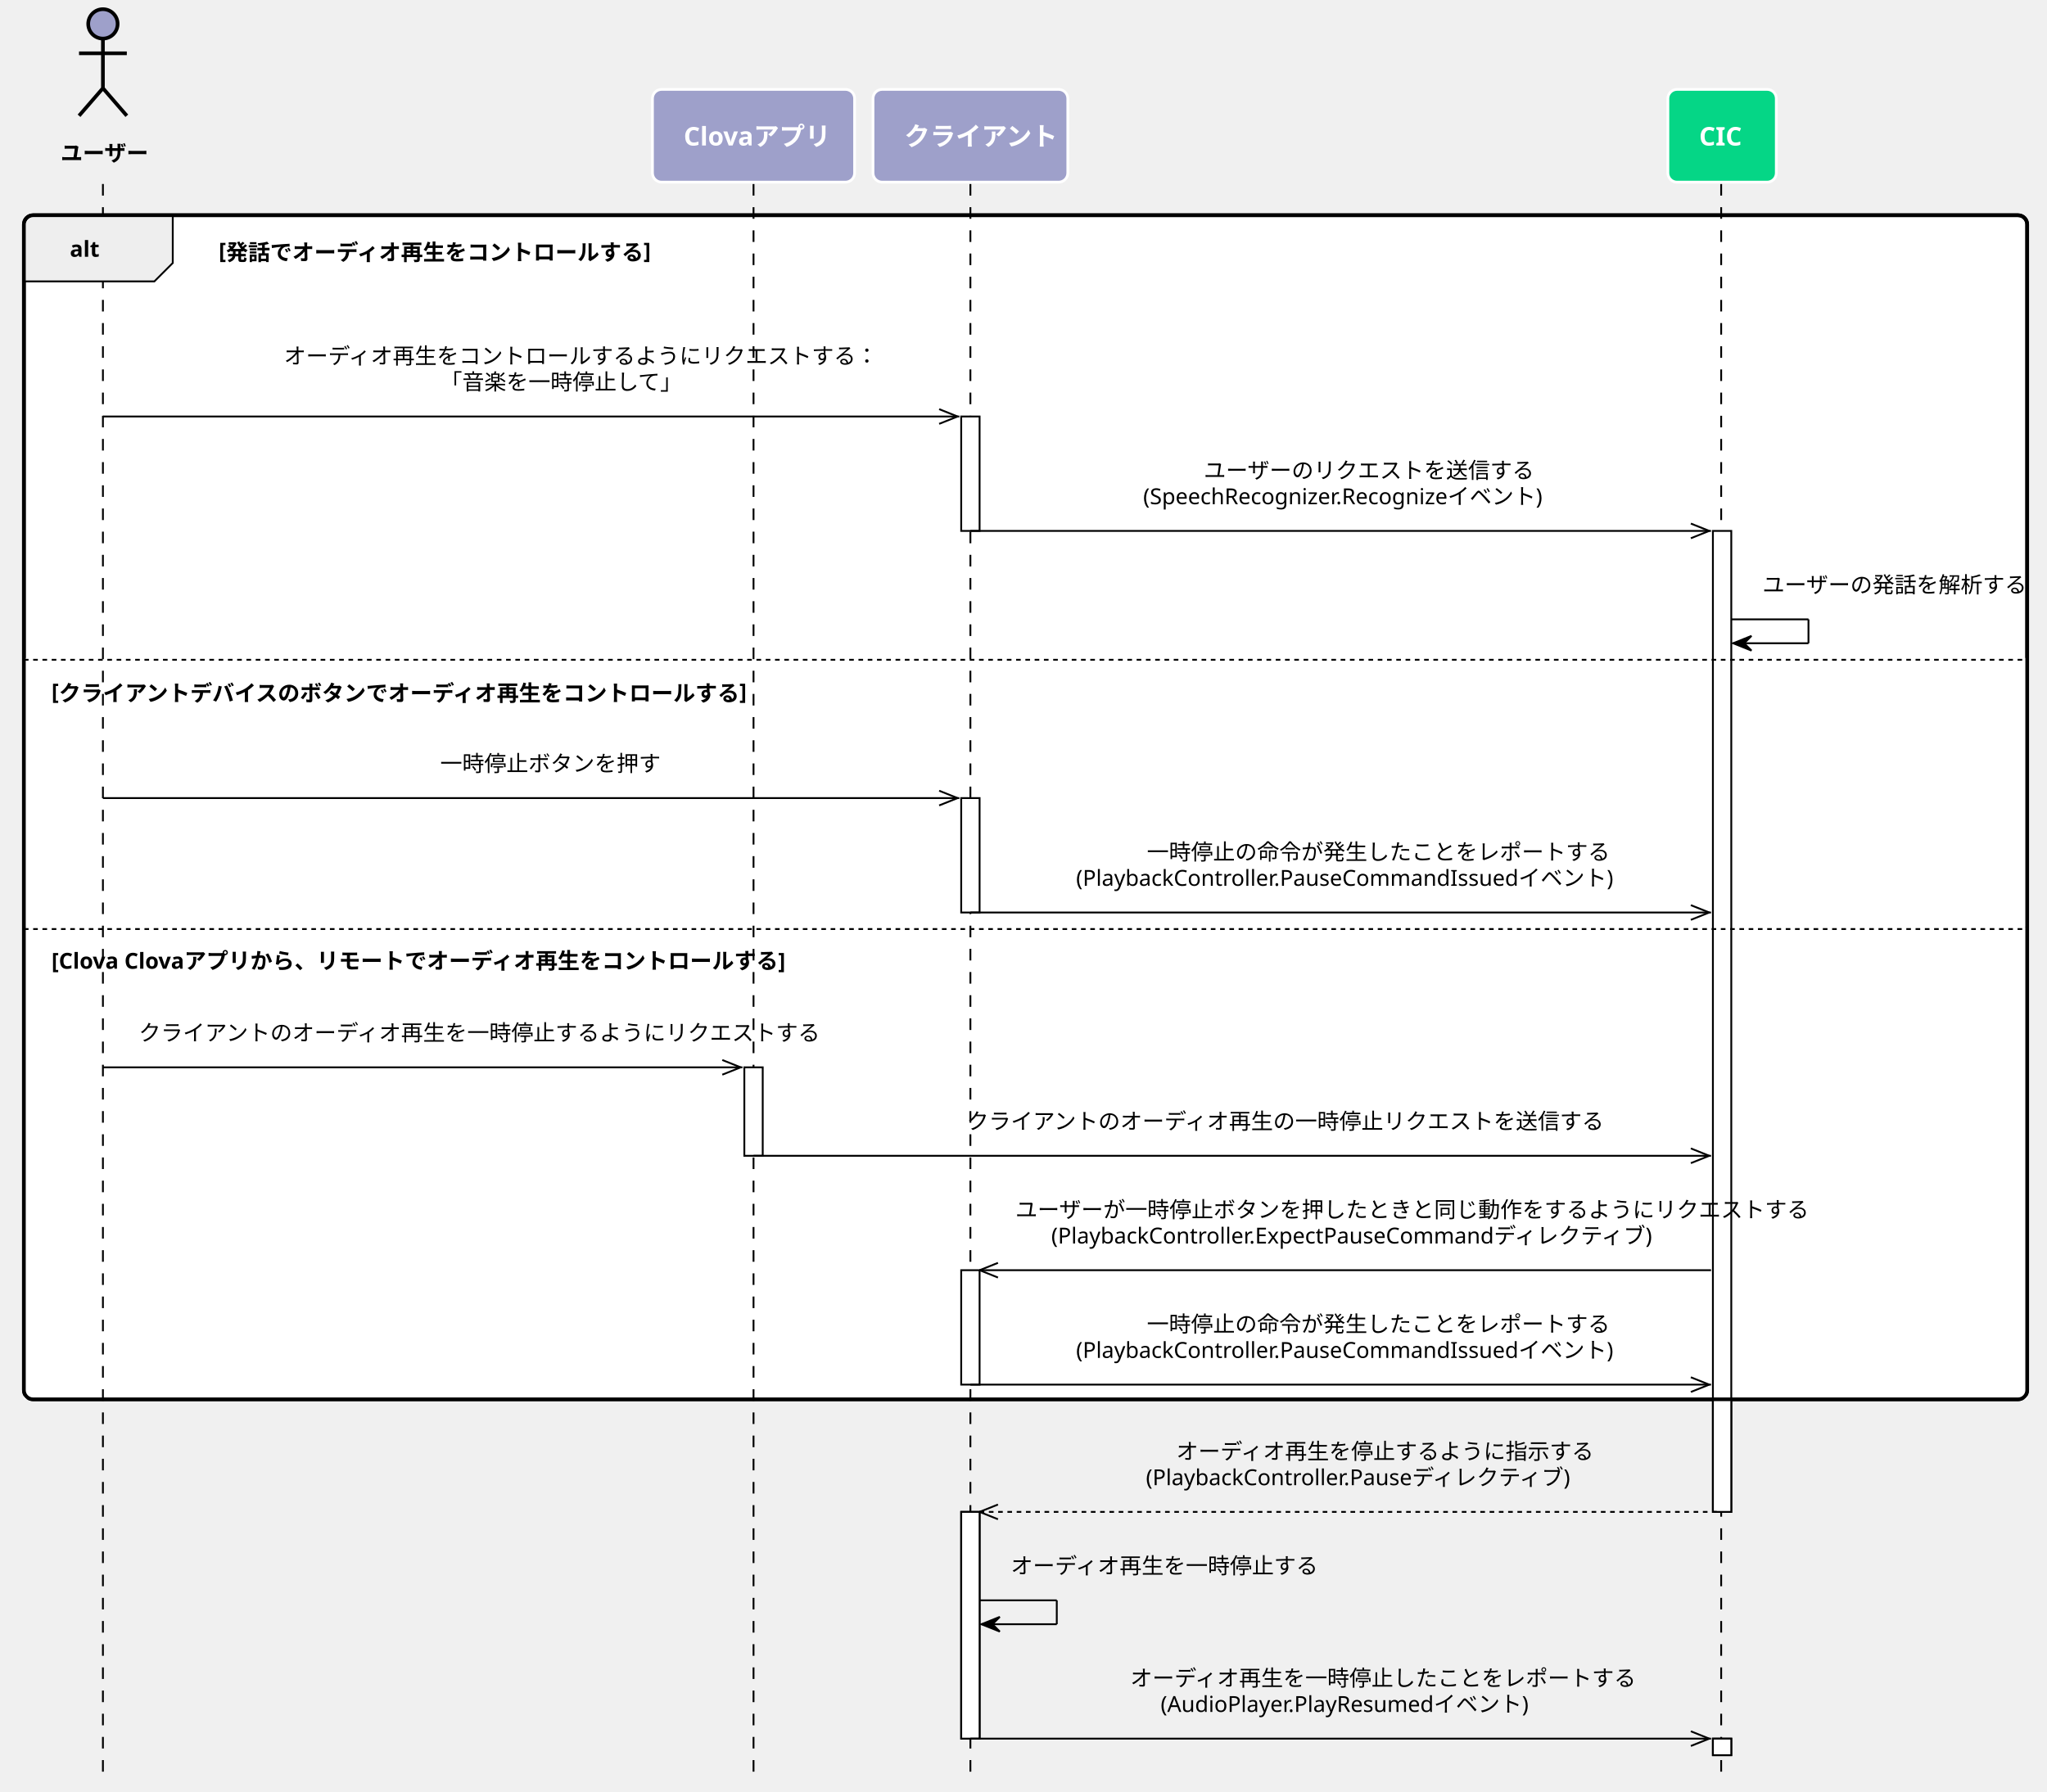
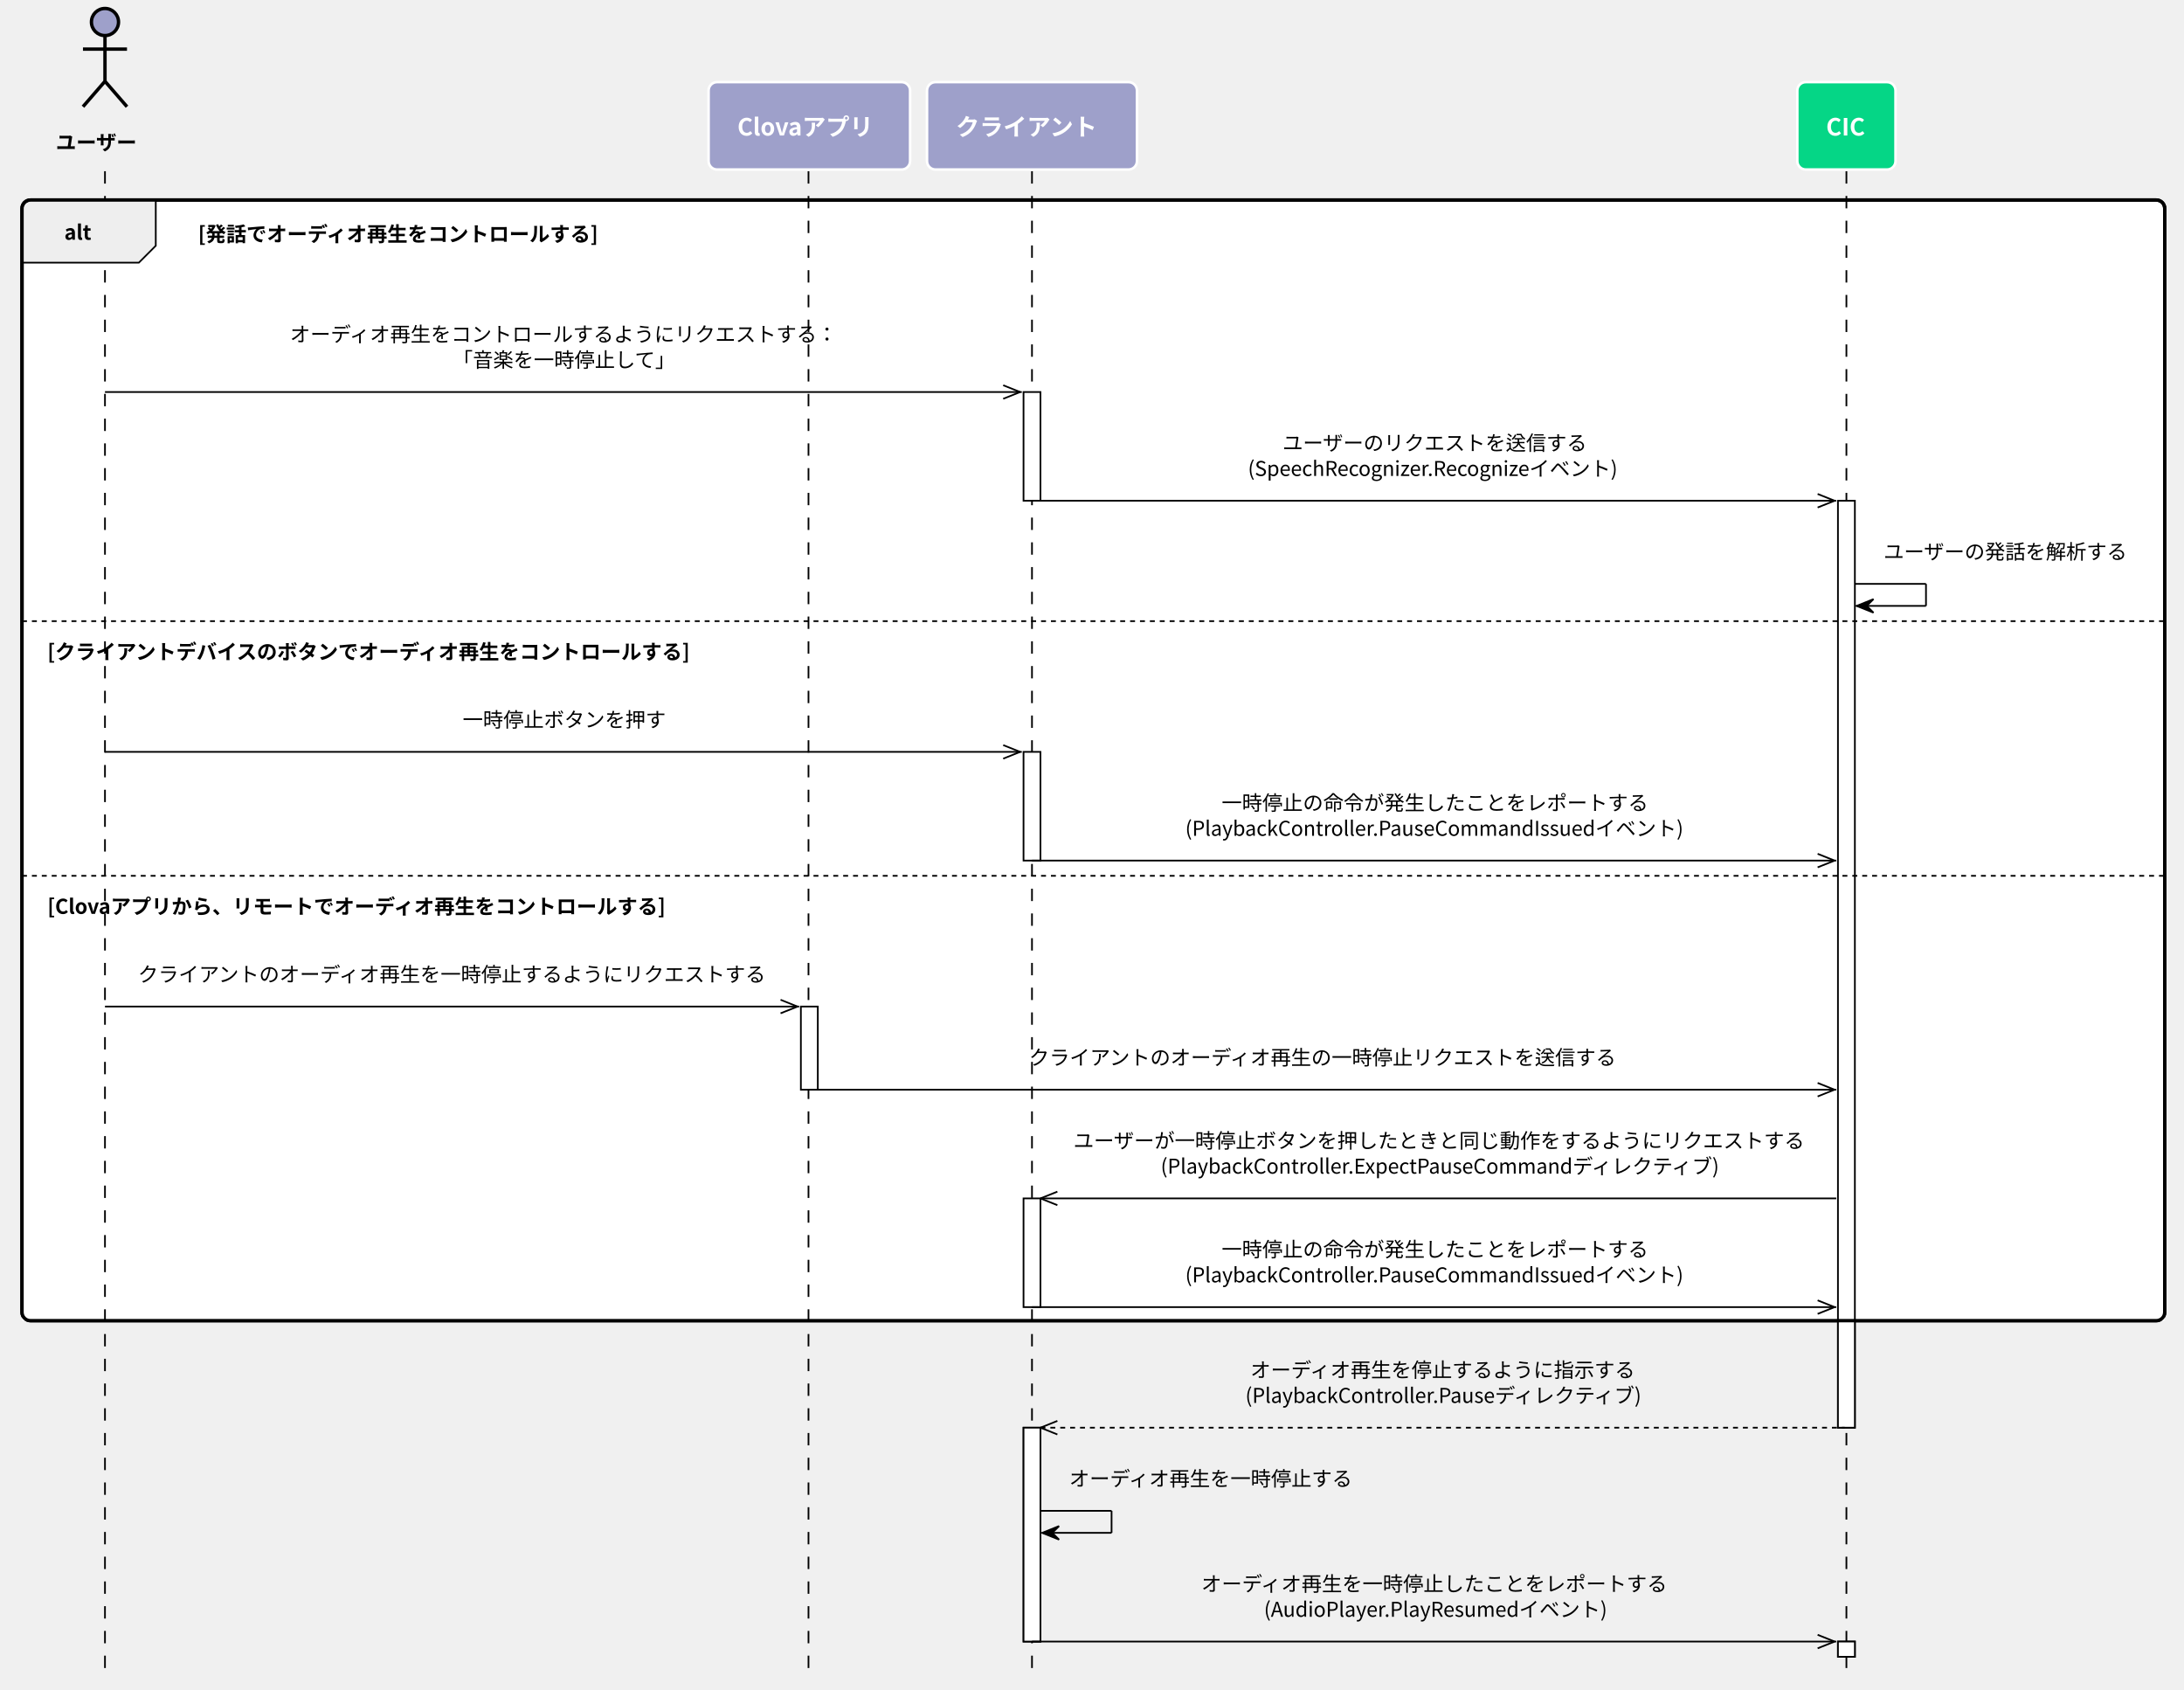
- <svg xmlns="http://www.w3.org/2000/svg" contentScriptType="application/ecmascript" contentStyleType="text/css" height="773.766px" preserveAspectRatio="none" style="width:883px;height:773px;" version="1.1" viewBox="0 0 883 773" width="883.964px" zoomAndPan="magnify">
+ <svg xmlns="http://www.w3.org/2000/svg" contentScriptType="application/ecmascript" contentStyleType="text/css" height="683.874px" preserveAspectRatio="none" style="width:883px;height:683px;" version="1.1" viewBox="0 0 883 683" width="883.081px" zoomAndPan="magnify">
  <defs />
  <g>
-     <rect fill="#FFFFFF" height="38.159" style="stroke: #000000; stroke-width: 0.793;" width="7.928" x="321.081" y="460.501" />
-     <rect fill="#FFFFFF" height="49.364" style="stroke: #000000; stroke-width: 0.793;" width="7.928" x="414.631" y="179.698" />
-     <rect fill="#FFFFFF" height="49.364" style="stroke: #000000; stroke-width: 0.793;" width="7.928" x="414.631" y="344.332" />
-     <rect fill="#FFFFFF" height="49.364" style="stroke: #000000; stroke-width: 0.793;" width="7.928" x="414.631" y="548.024" />
-     <rect fill="#FFFFFF" height="97.829" style="stroke: #000000; stroke-width: 0.793;" width="7.928" x="414.631" y="652.301" />
-     <rect fill="#FFFFFF" height="423.24" style="stroke: #000000; stroke-width: 0.793;" width="7.928" x="738.883" y="229.061" />
-     <rect fill="#FFFFFF" height="7.135" style="stroke: #000000; stroke-width: 0.793;" width="7.928" x="738.883" y="750.131" />
-     <rect fill="#FFFFFF" height="510.868" rx="3.964" ry="3.964" style="stroke: #000000; stroke-width: 1.586;" width="864.144" x="10.306" y="92.862" />
-     <rect fill="#FFFFFF" height="116.169" style="stroke: none; stroke-width: 0.793;" width="864.144" x="10.306" y="283.869" />
-     <rect fill="#FFFFFF" height="203.692" style="stroke: none; stroke-width: 0.793;" width="864.144" x="10.306" y="400.038" />
-     <line style="stroke: #000000; stroke-width: 0.793; stroke-dasharray: 5.0,5.0;" x1="44.396" x2="44.396" y1="79.385" y2="764.401" />
-     <line style="stroke: #000000; stroke-width: 0.793; stroke-dasharray: 5.0,5.0;" x1="325.045" x2="325.045" y1="79.385" y2="764.401" />
-     <line style="stroke: #000000; stroke-width: 0.793; stroke-dasharray: 5.0,5.0;" x1="418.595" x2="418.595" y1="79.385" y2="764.401" />
-     <line style="stroke: #000000; stroke-width: 0.793; stroke-dasharray: 5.0,5.0;" x1="742.451" x2="742.451" y1="79.385" y2="764.401" />
-     <text fill="#000000" font-family="&quot;Malgun Gothic&quot;, sans-serif" font-size="9.514" font-weight="bold" lengthAdjust="spacingAndGlyphs" textLength="31.712" x="26.162" y="69.45">ユーザー</text>
-     <ellipse cx="44.396" cy="10.306" fill="#9EA0CA" rx="6.342" ry="6.342" style="stroke: #000000; stroke-width: 1.586;" />
-     <path d="M44.396,16.649 L44.396,38.054 M34.09,22.991 L54.703,22.991 M44.396,38.054 L34.09,49.946 M44.396,38.054 L54.703,49.946 " fill="none" style="stroke: #000000; stroke-width: 1.586;" />
-     <rect fill="#9EA0CA" height="40.027" rx="3.964" ry="3.964" style="stroke: #FFFFFF; stroke-width: 1.189;" width="87.207" x="281.441" y="38.565" />
-     <text fill="#FFFFFF" font-family="&quot;Malgun Gothic&quot;, sans-serif" font-size="11.099" font-weight="bold" lengthAdjust="spacingAndGlyphs" textLength="60.252" x="294.919" y="62.773">Clovaアプリ</text>
-     <rect fill="#9EA0CA" height="40.027" rx="3.964" ry="3.964" style="stroke: #FFFFFF; stroke-width: 1.189;" width="84.036" x="376.577" y="38.565" />
-     <text fill="#FFFFFF" font-family="&quot;Malgun Gothic&quot;, sans-serif" font-size="11.099" font-weight="bold" lengthAdjust="spacingAndGlyphs" textLength="57.081" x="390.054" y="62.773">クライアント</text>
-     <rect fill="#05D686" height="40.027" rx="3.964" ry="3.964" style="stroke: #FFFFFF; stroke-width: 1.189;" width="46.775" x="719.46" y="38.565" />
-     <text fill="#FFFFFF" font-family="&quot;Malgun Gothic&quot;, sans-serif" font-size="11.099" font-weight="bold" lengthAdjust="spacingAndGlyphs" textLength="19.82" x="732.937" y="62.773">CIC</text>
-     <rect fill="#FFFFFF" height="38.159" style="stroke: #000000; stroke-width: 0.793;" width="7.928" x="321.081" y="460.501" />
-     <rect fill="#FFFFFF" height="49.364" style="stroke: #000000; stroke-width: 0.793;" width="7.928" x="414.631" y="179.698" />
-     <rect fill="#FFFFFF" height="49.364" style="stroke: #000000; stroke-width: 0.793;" width="7.928" x="414.631" y="344.332" />
-     <rect fill="#FFFFFF" height="49.364" style="stroke: #000000; stroke-width: 0.793;" width="7.928" x="414.631" y="548.024" />
-     <rect fill="#FFFFFF" height="97.829" style="stroke: #000000; stroke-width: 0.793;" width="7.928" x="414.631" y="652.301" />
-     <rect fill="#FFFFFF" height="423.24" style="stroke: #000000; stroke-width: 0.793;" width="7.928" x="738.883" y="229.061" />
-     <rect fill="#FFFFFF" height="7.135" style="stroke: #000000; stroke-width: 0.793;" width="7.928" x="738.883" y="750.131" />
-     <path d="M14.27,92.862 L74.522,92.862 L74.522,113.475 L66.595,121.403 L10.306,121.403 L10.306,96.826 " fill="#EEEEEE" style="stroke: #000000; stroke-width: 0.793;" />
-     <rect fill="none" height="510.868" rx="3.964" ry="3.964" style="stroke: #000000; stroke-width: 1.586;" width="864.144" x="10.306" y="92.862" />
-     <text fill="#000000" font-family="&quot;Malgun Gothic&quot;, sans-serif" font-size="9.514" font-weight="bold" lengthAdjust="spacingAndGlyphs" textLength="12.685" x="30.126" y="110.78">alt</text>
-     <text fill="#000000" font-family="&quot;Malgun Gothic&quot;, sans-serif" font-size="9.514" font-weight="bold" lengthAdjust="spacingAndGlyphs" textLength="158.559" x="94.342" y="111.573">[発話でオーディオ再生をコントロールする]</text>
-     <line style="stroke: #000000; stroke-width: 0.793;" x1="413.045" x2="405.117" y1="179.698" y2="176.526" />
-     <line style="stroke: #000000; stroke-width: 0.793;" x1="413.045" x2="405.117" y1="179.698" y2="182.869" />
-     <line style="stroke: #000000; stroke-width: 0.793;" x1="44.396" x2="413.838" y1="179.698" y2="179.698" />
-     <text fill="#000000" font-family="&quot;Malgun Gothic&quot;, sans-serif" font-size="9.514" lengthAdjust="spacingAndGlyphs" textLength="214.054" x="122.487" y="156.973">オーディオ再生をコントロールするようにリクエストする：</text>
-     <text fill="#000000" font-family="&quot;Malgun Gothic&quot;, sans-serif" font-size="9.514" lengthAdjust="spacingAndGlyphs" textLength="79.279" x="189.874" y="168.177">「音楽を一時停止して」</text>
-     <line style="stroke: #000000; stroke-width: 0.793;" x1="737.297" x2="729.369" y1="229.061" y2="225.89" />
-     <line style="stroke: #000000; stroke-width: 0.793;" x1="737.297" x2="729.369" y1="229.061" y2="232.232" />
-     <line style="stroke: #000000; stroke-width: 0.793;" x1="418.595" x2="738.09" y1="229.061" y2="229.061" />
-     <text fill="#000000" font-family="&quot;Malgun Gothic&quot;, sans-serif" font-size="9.514" lengthAdjust="spacingAndGlyphs" textLength="118.919" x="519.279" y="206.337">ユーザーのリクエストを送信する</text>
-     <text fill="#000000" font-family="&quot;Malgun Gothic&quot;, sans-serif" font-size="9.514" lengthAdjust="spacingAndGlyphs" textLength="171.243" x="493.117" y="217.541">(SpeechRecognizer.Recognizeイベント)</text>
-     <line style="stroke: #000000; stroke-width: 0.793;" x1="746.811" x2="780.108" y1="267.221" y2="267.221" />
-     <line style="stroke: #000000; stroke-width: 0.793;" x1="780.108" x2="780.108" y1="267.221" y2="277.527" />
-     <line style="stroke: #000000; stroke-width: 0.793;" x1="747.604" x2="780.108" y1="277.527" y2="277.527" />
-     <polygon fill="#000000" points="755.532,274.356,747.604,277.527,755.532,280.698,752.36,277.527" style="stroke: #000000; stroke-width: 0.793;" />
-     <text fill="#000000" font-family="&quot;Malgun Gothic&quot;, sans-serif" font-size="9.514" lengthAdjust="spacingAndGlyphs" textLength="96.721" x="760.288" y="255.701">ユーザーの発話を解析する</text>
-     <line style="stroke: #000000; stroke-width: 0.793; stroke-dasharray: 2.0,2.0;" x1="10.306" x2="874.451" y1="284.662" y2="284.662" />
-     <text fill="#000000" font-family="&quot;Malgun Gothic&quot;, sans-serif" font-size="9.514" font-weight="bold" lengthAdjust="spacingAndGlyphs" textLength="252.108" x="22.198" y="301.788">[クライアントデバイスのボタンでオーディオ再生をコントロールする]</text>
-     <line style="stroke: #000000; stroke-width: 0.793;" x1="413.045" x2="405.117" y1="344.332" y2="341.161" />
-     <line style="stroke: #000000; stroke-width: 0.793;" x1="413.045" x2="405.117" y1="344.332" y2="347.503" />
-     <line style="stroke: #000000; stroke-width: 0.793;" x1="44.396" x2="413.838" y1="344.332" y2="344.332" />
-     <text fill="#000000" font-family="&quot;Malgun Gothic&quot;, sans-serif" font-size="9.514" lengthAdjust="spacingAndGlyphs" textLength="79.279" x="189.874" y="332.812">一時停止ボタンを押す</text>
-     <line style="stroke: #000000; stroke-width: 0.793;" x1="737.297" x2="729.369" y1="393.696" y2="390.525" />
-     <line style="stroke: #000000; stroke-width: 0.793;" x1="737.297" x2="729.369" y1="393.696" y2="396.867" />
-     <line style="stroke: #000000; stroke-width: 0.793;" x1="418.595" x2="738.09" y1="393.696" y2="393.696" />
-     <text fill="#000000" font-family="&quot;Malgun Gothic&quot;, sans-serif" font-size="9.514" lengthAdjust="spacingAndGlyphs" textLength="168.072" x="494.703" y="370.971">一時停止の命令が発生したことをレポートする</text>
-     <text fill="#000000" font-family="&quot;Malgun Gothic&quot;, sans-serif" font-size="9.514" lengthAdjust="spacingAndGlyphs" textLength="229.117" x="464.18" y="382.176">(PlaybackController.PauseCommandIssuedイベント)</text>
-     <line style="stroke: #000000; stroke-width: 0.793; stroke-dasharray: 2.0,2.0;" x1="10.306" x2="874.451" y1="400.831" y2="400.831" />
-     <text fill="#000000" font-family="&quot;Malgun Gothic&quot;, sans-serif" font-size="9.514" font-weight="bold" lengthAdjust="spacingAndGlyphs" textLength="277.478" x="22.198" y="417.957">[Clova Clovaアプリから、リモートでオーディオ再生をコントロールする]</text>
-     <line style="stroke: #000000; stroke-width: 0.793;" x1="319.495" x2="311.568" y1="460.501" y2="457.33" />
-     <line style="stroke: #000000; stroke-width: 0.793;" x1="319.495" x2="311.568" y1="460.501" y2="463.672" />
-     <line style="stroke: #000000; stroke-width: 0.793;" x1="44.396" x2="320.288" y1="460.501" y2="460.501" />
-     <text fill="#000000" font-family="&quot;Malgun Gothic&quot;, sans-serif" font-size="9.514" lengthAdjust="spacingAndGlyphs" textLength="245.766" x="59.856" y="448.981">クライアントのオーディオ再生を一時停止するようにリクエストする</text>
-     <line style="stroke: #000000; stroke-width: 0.793;" x1="737.297" x2="729.369" y1="498.661" y2="495.489" />
-     <line style="stroke: #000000; stroke-width: 0.793;" x1="737.297" x2="729.369" y1="498.661" y2="501.832" />
-     <line style="stroke: #000000; stroke-width: 0.793;" x1="325.045" x2="738.09" y1="498.661" y2="498.661" />
-     <text fill="#000000" font-family="&quot;Malgun Gothic&quot;, sans-serif" font-size="9.514" lengthAdjust="spacingAndGlyphs" textLength="229.91" x="417.009" y="487.14">クライアントのオーディオ再生の一時停止リクエストを送信する</text>
-     <line style="stroke: #000000; stroke-width: 0.793;" x1="422.559" x2="430.486" y1="548.024" y2="544.853" />
-     <line style="stroke: #000000; stroke-width: 0.793;" x1="422.559" x2="430.486" y1="548.024" y2="551.195" />
-     <line style="stroke: #000000; stroke-width: 0.793;" x1="422.559" x2="738.09" y1="548.024" y2="548.024" />
-     <text fill="#000000" font-family="&quot;Malgun Gothic&quot;, sans-serif" font-size="9.514" lengthAdjust="spacingAndGlyphs" textLength="285.405" x="438.018" y="525.299">ユーザーが一時停止ボタンを押したときと同じ動作をするようにリクエストする</text>
-     <text fill="#000000" font-family="&quot;Malgun Gothic&quot;, sans-serif" font-size="9.514" lengthAdjust="spacingAndGlyphs" textLength="254.487" x="453.478" y="536.504">(PlaybackController.ExpectPauseCommandディレクティブ)</text>
-     <line style="stroke: #000000; stroke-width: 0.793;" x1="737.297" x2="729.369" y1="597.388" y2="594.217" />
-     <line style="stroke: #000000; stroke-width: 0.793;" x1="737.297" x2="729.369" y1="597.388" y2="600.559" />
-     <line style="stroke: #000000; stroke-width: 0.793;" x1="418.595" x2="738.09" y1="597.388" y2="597.388" />
-     <text fill="#000000" font-family="&quot;Malgun Gothic&quot;, sans-serif" font-size="9.514" lengthAdjust="spacingAndGlyphs" textLength="168.072" x="494.703" y="574.663">一時停止の命令が発生したことをレポートする</text>
-     <text fill="#000000" font-family="&quot;Malgun Gothic&quot;, sans-serif" font-size="9.514" lengthAdjust="spacingAndGlyphs" textLength="229.117" x="464.18" y="585.868">(PlaybackController.PauseCommandIssuedイベント)</text>
-     <line style="stroke: #000000; stroke-width: 0.793;" x1="422.559" x2="430.486" y1="652.301" y2="649.13" />
-     <line style="stroke: #000000; stroke-width: 0.793;" x1="422.559" x2="430.486" y1="652.301" y2="655.472" />
-     <line style="stroke: #000000; stroke-width: 0.793; stroke-dasharray: 2.0,2.0;" x1="422.559" x2="742.054" y1="652.301" y2="652.301" />
-     <text fill="#000000" font-family="&quot;Malgun Gothic&quot;, sans-serif" font-size="9.514" lengthAdjust="spacingAndGlyphs" textLength="150.631" x="507.387" y="629.577">オーディオ再生を停止するように指示する</text>
-     <text fill="#000000" font-family="&quot;Malgun Gothic&quot;, sans-serif" font-size="9.514" lengthAdjust="spacingAndGlyphs" textLength="176.793" x="494.306" y="640.781">(PlaybackController.Pauseディレクティブ)</text>
-     <line style="stroke: #000000; stroke-width: 0.793;" x1="422.559" x2="455.856" y1="690.461" y2="690.461" />
-     <line style="stroke: #000000; stroke-width: 0.793;" x1="455.856" x2="455.856" y1="690.461" y2="700.767" />
-     <line style="stroke: #000000; stroke-width: 0.793;" x1="423.351" x2="455.856" y1="700.767" y2="700.767" />
-     <polygon fill="#000000" points="431.279,697.596,423.351,700.767,431.279,703.938,428.108,700.767" style="stroke: #000000; stroke-width: 0.793;" />
-     <text fill="#000000" font-family="&quot;Malgun Gothic&quot;, sans-serif" font-size="9.514" lengthAdjust="spacingAndGlyphs" textLength="110.991" x="436.036" y="678.94">オーディオ再生を一時停止する</text>
-     <line style="stroke: #000000; stroke-width: 0.793;" x1="737.297" x2="729.369" y1="750.131" y2="746.96" />
-     <line style="stroke: #000000; stroke-width: 0.793;" x1="737.297" x2="729.369" y1="750.131" y2="753.302" />
-     <line style="stroke: #000000; stroke-width: 0.793;" x1="418.595" x2="738.09" y1="750.131" y2="750.131" />
-     <text fill="#000000" font-family="&quot;Malgun Gothic&quot;, sans-serif" font-size="9.514" lengthAdjust="spacingAndGlyphs" textLength="182.342" x="487.568" y="727.406">オーディオ再生を一時停止したことをレポートする</text>
-     <text fill="#000000" font-family="&quot;Malgun Gothic&quot;, sans-serif" font-size="9.514" lengthAdjust="spacingAndGlyphs" textLength="156.18" x="500.649" y="738.61">(AudioPlayer.PlayResumedイベント)</text>
+     <rect fill="#FFFFFF" height="33.608" style="stroke: #000000; stroke-width: 0.685;" width="6.846" x="323.796" y="406.842" />
+     <rect fill="#FFFFFF" height="43.94" style="stroke: #000000; stroke-width: 0.685;" width="6.846" x="413.816" y="158.454" />
+     <rect fill="#FFFFFF" height="43.94" style="stroke: #000000; stroke-width: 0.685;" width="6.846" x="413.816" y="303.901" />
+     <rect fill="#FFFFFF" height="43.94" style="stroke: #000000; stroke-width: 0.685;" width="6.846" x="413.816" y="484.389" />
+     <rect fill="#FFFFFF" height="86.447" style="stroke: #000000; stroke-width: 0.685;" width="6.846" x="413.816" y="577.062" />
+     <rect fill="#FFFFFF" height="374.667" style="stroke: #000000; stroke-width: 0.685;" width="6.846" x="743.088" y="202.394" />
+     <rect fill="#FFFFFF" height="6.161" style="stroke: #000000; stroke-width: 0.685;" width="6.846" x="743.088" y="663.508" />
+     <rect fill="#FFFFFF" height="452.964" rx="3.423" ry="3.423" style="stroke: #000000; stroke-width: 1.369;" width="866.309" x="8.899" y="80.842" />
+     <rect fill="#FFFFFF" height="102.941" style="stroke: none; stroke-width: 0.685;" width="866.309" x="8.899" y="250.377" />
+     <rect fill="#FFFFFF" height="180.488" style="stroke: none; stroke-width: 0.685;" width="866.309" x="8.899" y="353.318" />
+     <line style="stroke: #000000; stroke-width: 0.685; stroke-dasharray: 5.0,5.0;" x1="42.443" x2="42.443" y1="69.205" y2="675.83" />
+     <line style="stroke: #000000; stroke-width: 0.685; stroke-dasharray: 5.0,5.0;" x1="326.877" x2="326.877" y1="69.205" y2="675.83" />
+     <line style="stroke: #000000; stroke-width: 0.685; stroke-dasharray: 5.0,5.0;" x1="417.238" x2="417.238" y1="69.205" y2="675.83" />
+     <line style="stroke: #000000; stroke-width: 0.685; stroke-dasharray: 5.0,5.0;" x1="746.511" x2="746.511" y1="69.205" y2="675.83" />
+     <text fill="#000000" font-family="Noto Sans CJK KR" font-size="8.215" font-weight="bold" lengthAdjust="spacingAndGlyphs" textLength="35.597" x="22.59" y="60.554">ユーザー</text>
+     <ellipse cx="42.443" cy="8.899" fill="#9EA0CA" rx="5.476" ry="5.476" style="stroke: #000000; stroke-width: 1.369;" />
+     <path d="M42.443,14.376 L42.443,32.859 M33.543,19.852 L51.342,19.852 M42.443,32.859 L33.543,43.127 M42.443,32.859 L51.342,43.127 " fill="none" style="stroke: #000000; stroke-width: 1.369;" />
+     <rect fill="#9EA0CA" height="35.33" rx="3.423" ry="3.423" style="stroke: #FFFFFF; stroke-width: 1.027;" width="81.463" x="286.488" y="33.19" />
+     <text fill="#FFFFFF" font-family="Noto Sans CJK KR" font-size="9.584" font-weight="bold" lengthAdjust="spacingAndGlyphs" textLength="58.188" x="298.125" y="54.777">Clovaアプリ</text>
+     <rect fill="#9EA0CA" height="35.33" rx="3.423" ry="3.423" style="stroke: #FFFFFF; stroke-width: 1.027;" width="84.885" x="374.796" y="33.19" />
+     <text fill="#FFFFFF" font-family="Noto Sans CJK KR" font-size="9.584" font-weight="bold" lengthAdjust="spacingAndGlyphs" textLength="61.61" x="386.433" y="54.777">クライアント</text>
+     <rect fill="#05D686" height="35.33" rx="3.423" ry="3.423" style="stroke: #FFFFFF; stroke-width: 1.027;" width="39.704" x="726.659" y="33.19" />
+     <text fill="#FFFFFF" font-family="Noto Sans CJK KR" font-size="9.584" font-weight="bold" lengthAdjust="spacingAndGlyphs" textLength="16.429" x="738.296" y="54.777">CIC</text>
+     <rect fill="#FFFFFF" height="33.608" style="stroke: #000000; stroke-width: 0.685;" width="6.846" x="323.796" y="406.842" />
+     <rect fill="#FFFFFF" height="43.94" style="stroke: #000000; stroke-width: 0.685;" width="6.846" x="413.816" y="158.454" />
+     <rect fill="#FFFFFF" height="43.94" style="stroke: #000000; stroke-width: 0.685;" width="6.846" x="413.816" y="303.901" />
+     <rect fill="#FFFFFF" height="43.94" style="stroke: #000000; stroke-width: 0.685;" width="6.846" x="413.816" y="484.389" />
+     <rect fill="#FFFFFF" height="86.447" style="stroke: #000000; stroke-width: 0.685;" width="6.846" x="413.816" y="577.062" />
+     <rect fill="#FFFFFF" height="374.667" style="stroke: #000000; stroke-width: 0.685;" width="6.846" x="743.088" y="202.394" />
+     <rect fill="#FFFFFF" height="6.161" style="stroke: #000000; stroke-width: 0.685;" width="6.846" x="743.088" y="663.508" />
+     <path d="M12.322,80.842 L62.979,80.842 L62.979,99.325 L56.134,106.171 L8.899,106.171 L8.899,84.265 " fill="#EEEEEE" style="stroke: #000000; stroke-width: 0.685;" />
+     <rect fill="none" height="452.964" rx="3.423" ry="3.423" style="stroke: #000000; stroke-width: 1.369;" width="866.309" x="8.899" y="80.842" />
+     <text fill="#000000" font-family="Noto Sans CJK KR" font-size="8.215" font-weight="bold" lengthAdjust="spacingAndGlyphs" textLength="9.584" x="26.013" y="96.9">alt</text>
+     <text fill="#000000" font-family="Noto Sans CJK KR" font-size="8.215" font-weight="bold" lengthAdjust="spacingAndGlyphs" textLength="174.562" x="80.093" y="97.584">[発話でオーディオ再生をコントロールする]</text>
+     <line style="stroke: #000000; stroke-width: 0.685;" x1="412.447" x2="405.601" y1="158.454" y2="155.716" />
+     <line style="stroke: #000000; stroke-width: 0.685;" x1="412.447" x2="405.601" y1="158.454" y2="161.192" />
+     <line style="stroke: #000000; stroke-width: 0.685;" x1="42.443" x2="413.131" y1="158.454" y2="158.454" />
+     <text fill="#000000" font-family="Noto Sans CJK KR" font-size="8.215" lengthAdjust="spacingAndGlyphs" textLength="221.797" x="117.231" y="138.102">オーディオ再生をコントロールするようにリクエストする：</text>
+     <text fill="#000000" font-family="Noto Sans CJK KR" font-size="8.215" lengthAdjust="spacingAndGlyphs" textLength="90.362" x="182.948" y="148.434">「音楽を一時停止して」</text>
+     <line style="stroke: #000000; stroke-width: 0.685;" x1="741.719" x2="734.874" y1="202.394" y2="199.656" />
+     <line style="stroke: #000000; stroke-width: 0.685;" x1="741.719" x2="734.874" y1="202.394" y2="205.132" />
+     <line style="stroke: #000000; stroke-width: 0.685;" x1="417.238" x2="742.404" y1="202.394" y2="202.394" />
+     <text fill="#000000" font-family="Noto Sans CJK KR" font-size="8.215" lengthAdjust="spacingAndGlyphs" textLength="123.221" x="518.553" y="182.042">ユーザーのリクエストを送信する</text>
+     <text fill="#000000" font-family="Noto Sans CJK KR" font-size="8.215" lengthAdjust="spacingAndGlyphs" textLength="151.287" x="504.52" y="192.374">(SpeechRecognizer.Recognizeイベント)</text>
+     <line style="stroke: #000000; stroke-width: 0.685;" x1="749.934" x2="778.685" y1="236.002" y2="236.002" />
+     <line style="stroke: #000000; stroke-width: 0.685;" x1="778.685" x2="778.685" y1="236.002" y2="244.901" />
+     <line style="stroke: #000000; stroke-width: 0.685;" x1="750.618" x2="778.685" y1="244.901" y2="244.901" />
+     <polygon fill="#000000" points="757.464,242.163,750.618,244.901,757.464,247.639,754.726,244.901" style="stroke: #000000; stroke-width: 0.685;" />
+     <text fill="#000000" font-family="Noto Sans CJK KR" font-size="8.215" lengthAdjust="spacingAndGlyphs" textLength="98.576" x="761.571" y="225.982">ユーザーの発話を解析する</text>
+     <line style="stroke: #000000; stroke-width: 0.685; stroke-dasharray: 2.0,2.0;" x1="8.899" x2="875.208" y1="251.062" y2="251.062" />
+     <text fill="#000000" font-family="Noto Sans CJK KR" font-size="8.215" font-weight="bold" lengthAdjust="spacingAndGlyphs" textLength="281.354" x="19.168" y="266.435">[クライアントデバイスのボタンでオーディオ再生をコントロールする]</text>
+     <line style="stroke: #000000; stroke-width: 0.685;" x1="412.447" x2="405.601" y1="303.901" y2="301.163" />
+     <line style="stroke: #000000; stroke-width: 0.685;" x1="412.447" x2="405.601" y1="303.901" y2="306.639" />
+     <line style="stroke: #000000; stroke-width: 0.685;" x1="42.443" x2="413.131" y1="303.901" y2="303.901" />
+     <text fill="#000000" font-family="Noto Sans CJK KR" font-size="8.215" lengthAdjust="spacingAndGlyphs" textLength="82.147" x="187.056" y="293.882">一時停止ボタンを押す</text>
+     <line style="stroke: #000000; stroke-width: 0.685;" x1="741.719" x2="734.874" y1="347.841" y2="345.103" />
+     <line style="stroke: #000000; stroke-width: 0.685;" x1="741.719" x2="734.874" y1="347.841" y2="350.579" />
+     <line style="stroke: #000000; stroke-width: 0.685;" x1="417.238" x2="742.404" y1="347.841" y2="347.841" />
+     <text fill="#000000" font-family="Noto Sans CJK KR" font-size="8.215" lengthAdjust="spacingAndGlyphs" textLength="172.509" x="493.909" y="327.489">一時停止の命令が発生したことをレポートする</text>
+     <text fill="#000000" font-family="Noto Sans CJK KR" font-size="8.215" lengthAdjust="spacingAndGlyphs" textLength="201.945" x="479.191" y="337.822">(PlaybackController.PauseCommandIssuedイベント)</text>
+     <line style="stroke: #000000; stroke-width: 0.685; stroke-dasharray: 2.0,2.0;" x1="8.899" x2="875.208" y1="354.002" y2="354.002" />
+     <text fill="#000000" font-family="Noto Sans CJK KR" font-size="8.215" font-weight="bold" lengthAdjust="spacingAndGlyphs" textLength="266.978" x="19.168" y="369.375">[Clovaアプリから、リモートでオーディオ再生をコントロールする]</text>
+     <line style="stroke: #000000; stroke-width: 0.685;" x1="322.427" x2="315.582" y1="406.842" y2="404.103" />
+     <line style="stroke: #000000; stroke-width: 0.685;" x1="322.427" x2="315.582" y1="406.842" y2="409.58" />
+     <line style="stroke: #000000; stroke-width: 0.685;" x1="42.443" x2="323.112" y1="406.842" y2="406.842" />
+     <text fill="#000000" font-family="Noto Sans CJK KR" font-size="8.215" lengthAdjust="spacingAndGlyphs" textLength="254.656" x="55.791" y="396.822">クライアントのオーディオ再生を一時停止するようにリクエストする</text>
+     <line style="stroke: #000000; stroke-width: 0.685;" x1="741.719" x2="734.874" y1="440.449" y2="437.711" />
+     <line style="stroke: #000000; stroke-width: 0.685;" x1="741.719" x2="734.874" y1="440.449" y2="443.188" />
+     <line style="stroke: #000000; stroke-width: 0.685;" x1="327.219" x2="742.404" y1="440.449" y2="440.449" />
+     <text fill="#000000" font-family="Noto Sans CJK KR" font-size="8.215" lengthAdjust="spacingAndGlyphs" textLength="238.226" x="416.041" y="430.43">クライアントのオーディオ再生の一時停止リクエストを送信する</text>
+     <line style="stroke: #000000; stroke-width: 0.685;" x1="420.661" x2="427.507" y1="484.389" y2="481.651" />
+     <line style="stroke: #000000; stroke-width: 0.685;" x1="420.661" x2="427.507" y1="484.389" y2="487.128" />
+     <line style="stroke: #000000; stroke-width: 0.685;" x1="420.661" x2="742.404" y1="484.389" y2="484.389" />
+     <text fill="#000000" font-family="Noto Sans CJK KR" font-size="8.215" lengthAdjust="spacingAndGlyphs" textLength="295.729" x="434.01" y="464.037">ユーザーが一時停止ボタンを押したときと同じ動作をするようにリクエストする</text>
+     <text fill="#000000" font-family="Noto Sans CJK KR" font-size="8.215" lengthAdjust="spacingAndGlyphs" textLength="225.22" x="469.265" y="474.37">(PlaybackController.ExpectPauseCommandディレクティブ)</text>
+     <line style="stroke: #000000; stroke-width: 0.685;" x1="741.719" x2="734.874" y1="528.329" y2="525.591" />
+     <line style="stroke: #000000; stroke-width: 0.685;" x1="741.719" x2="734.874" y1="528.329" y2="531.068" />
+     <line style="stroke: #000000; stroke-width: 0.685;" x1="417.238" x2="742.404" y1="528.329" y2="528.329" />
+     <text fill="#000000" font-family="Noto Sans CJK KR" font-size="8.215" lengthAdjust="spacingAndGlyphs" textLength="172.509" x="493.909" y="507.977">一時停止の命令が発生したことをレポートする</text>
+     <text fill="#000000" font-family="Noto Sans CJK KR" font-size="8.215" lengthAdjust="spacingAndGlyphs" textLength="201.945" x="479.191" y="518.31">(PlaybackController.PauseCommandIssuedイベント)</text>
+     <line style="stroke: #000000; stroke-width: 0.685;" x1="420.661" x2="427.507" y1="577.062" y2="574.323" />
+     <line style="stroke: #000000; stroke-width: 0.685;" x1="420.661" x2="427.507" y1="577.062" y2="579.8" />
+     <line style="stroke: #000000; stroke-width: 0.685; stroke-dasharray: 2.0,2.0;" x1="420.661" x2="745.827" y1="577.062" y2="577.062" />
+     <text fill="#000000" font-family="Noto Sans CJK KR" font-size="8.215" lengthAdjust="spacingAndGlyphs" textLength="156.079" x="505.546" y="556.709">オーディオ再生を停止するように指示する</text>
+     <text fill="#000000" font-family="Noto Sans CJK KR" font-size="8.215" lengthAdjust="spacingAndGlyphs" textLength="160.187" x="503.493" y="567.042">(PlaybackController.Pauseディレクティブ)</text>
+     <line style="stroke: #000000; stroke-width: 0.685;" x1="420.661" x2="449.413" y1="610.669" y2="610.669" />
+     <line style="stroke: #000000; stroke-width: 0.685;" x1="449.413" x2="449.413" y1="610.669" y2="619.568" />
+     <line style="stroke: #000000; stroke-width: 0.685;" x1="421.346" x2="449.413" y1="619.568" y2="619.568" />
+     <polygon fill="#000000" points="428.191,616.83,421.346,619.568,428.191,622.307,425.453,619.568" style="stroke: #000000; stroke-width: 0.685;" />
+     <text fill="#000000" font-family="Noto Sans CJK KR" font-size="8.215" lengthAdjust="spacingAndGlyphs" textLength="115.006" x="432.299" y="600.649">オーディオ再生を一時停止する</text>
+     <line style="stroke: #000000; stroke-width: 0.685;" x1="741.719" x2="734.874" y1="663.508" y2="660.77" />
+     <line style="stroke: #000000; stroke-width: 0.685;" x1="741.719" x2="734.874" y1="663.508" y2="666.247" />
+     <line style="stroke: #000000; stroke-width: 0.685;" x1="417.238" x2="742.404" y1="663.508" y2="663.508" />
+     <text fill="#000000" font-family="Noto Sans CJK KR" font-size="8.215" lengthAdjust="spacingAndGlyphs" textLength="188.938" x="485.694" y="643.156">オーディオ再生を一時停止したことをレポートする</text>
+     <text fill="#000000" font-family="Noto Sans CJK KR" font-size="8.215" lengthAdjust="spacingAndGlyphs" textLength="138.281" x="511.023" y="653.489">(AudioPlayer.PlayResumedイベント)</text>
  </g>
</svg>
